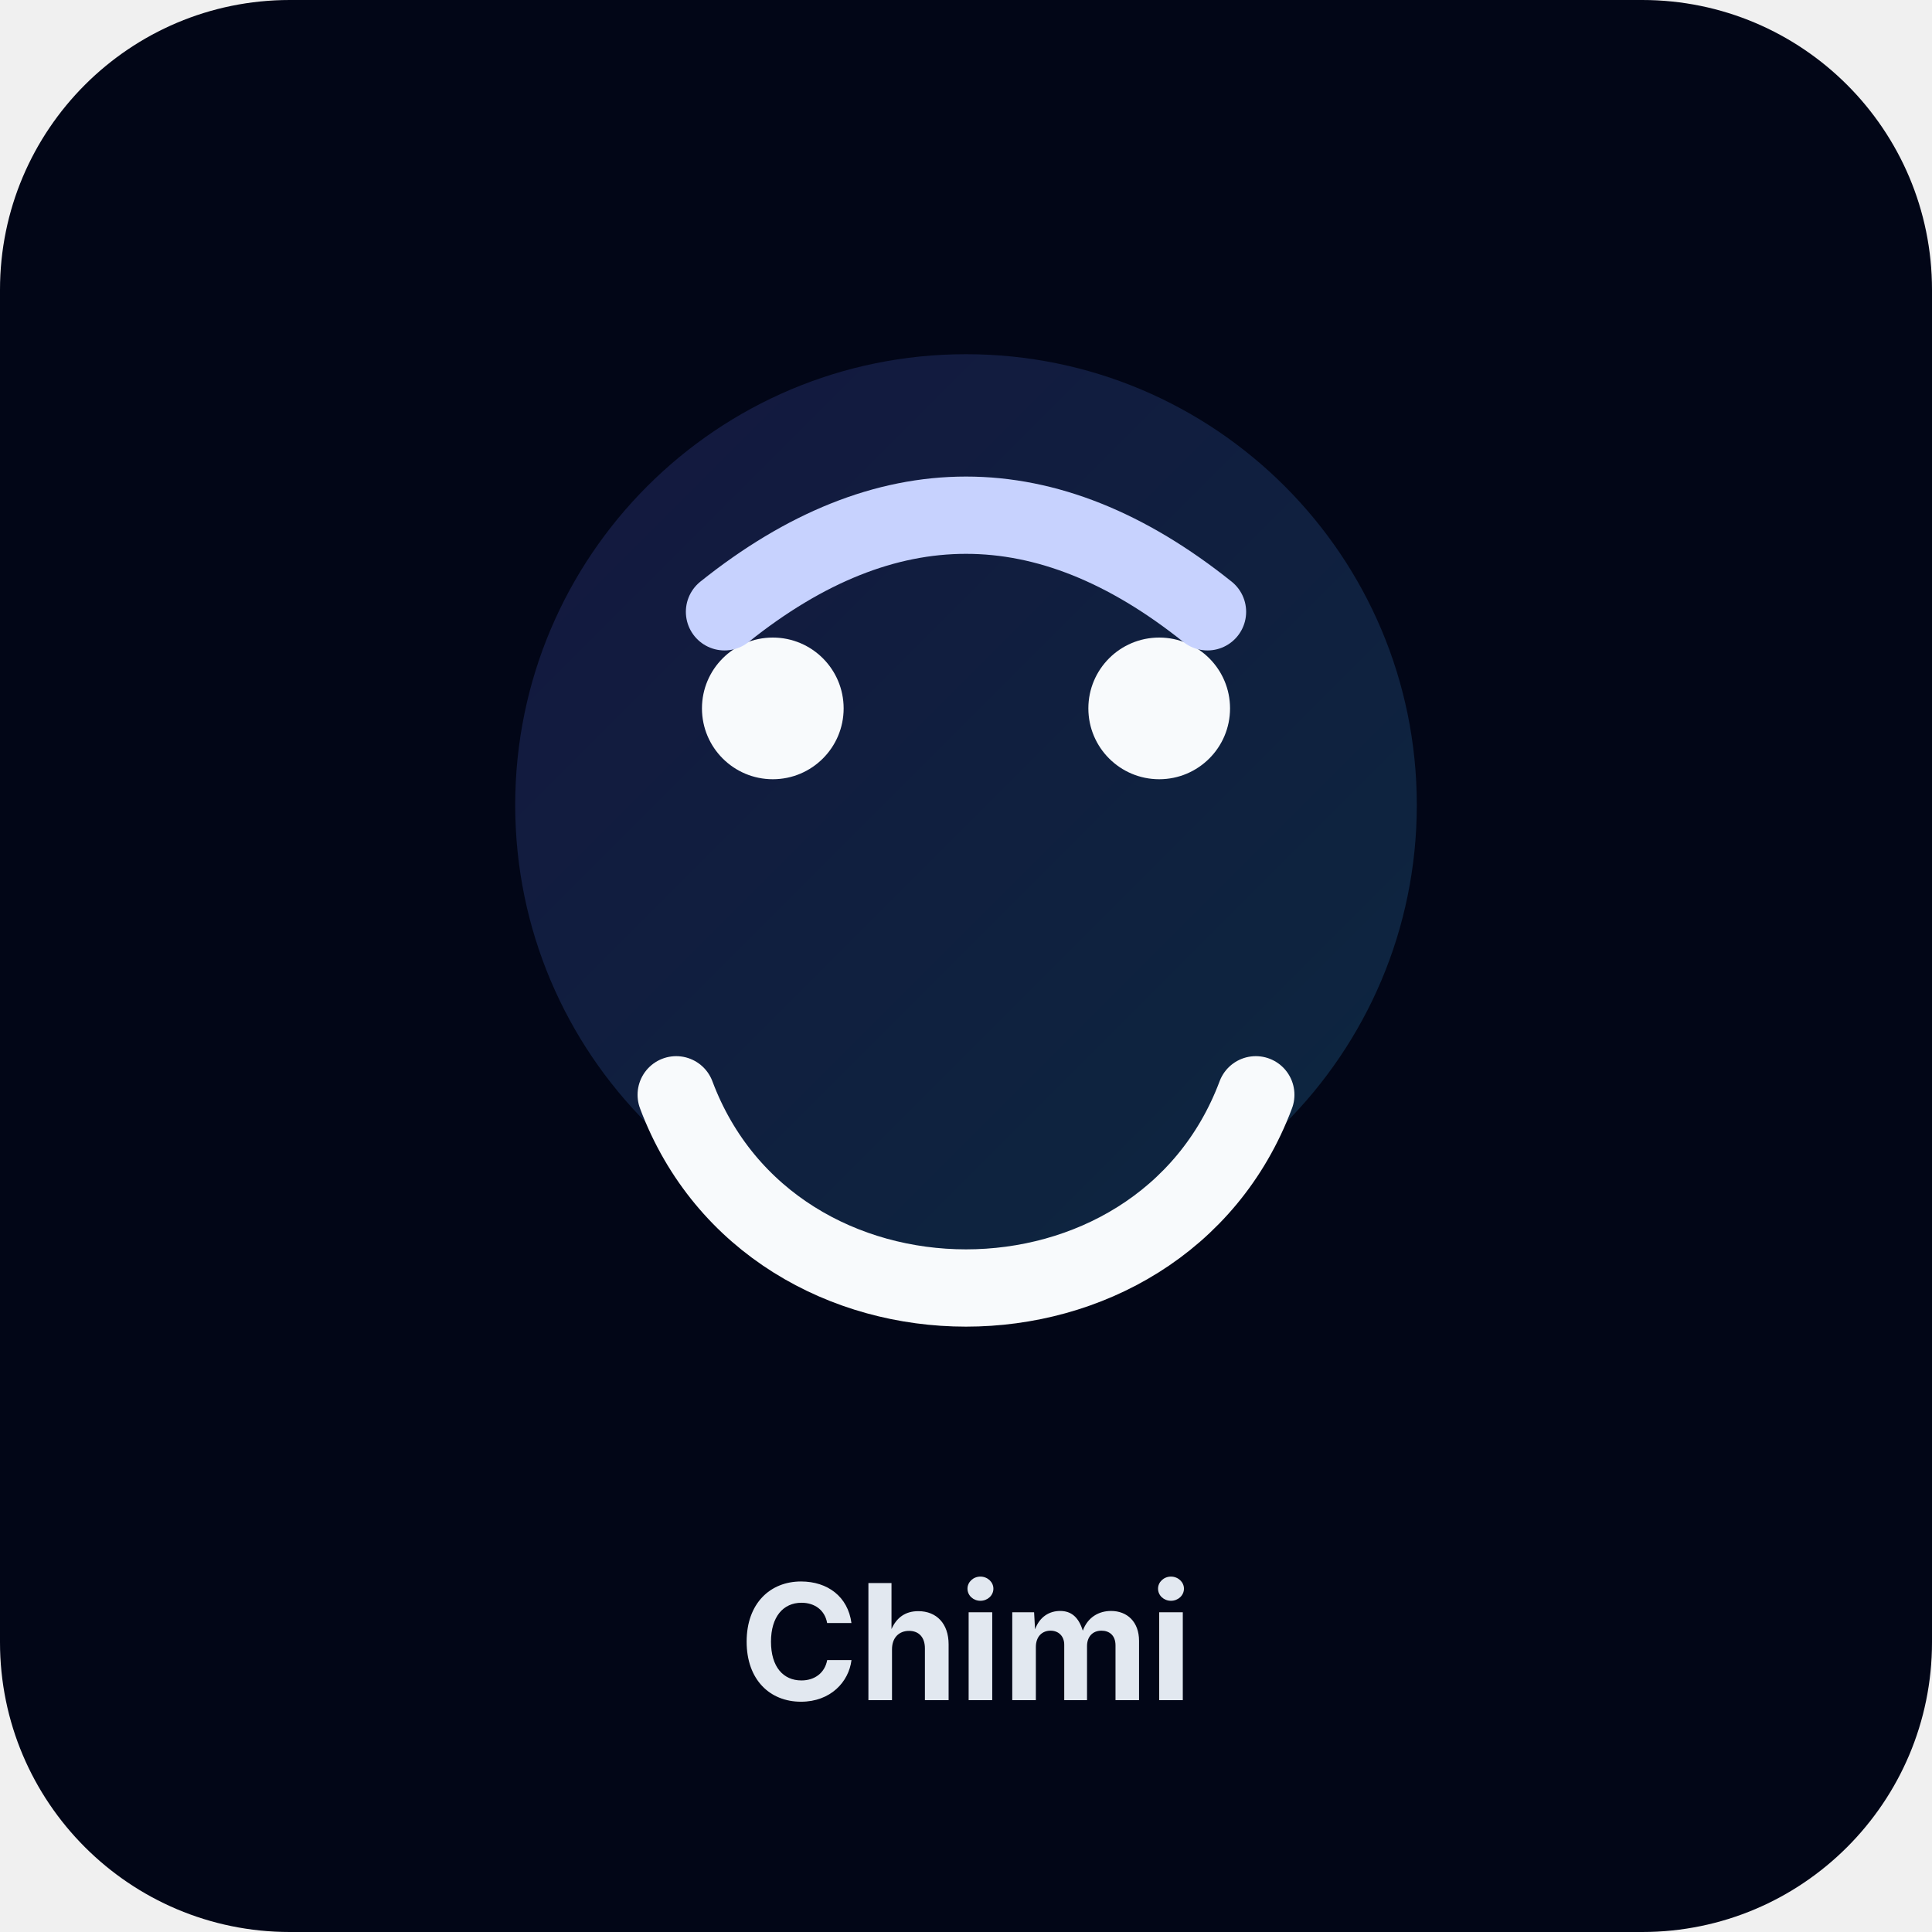
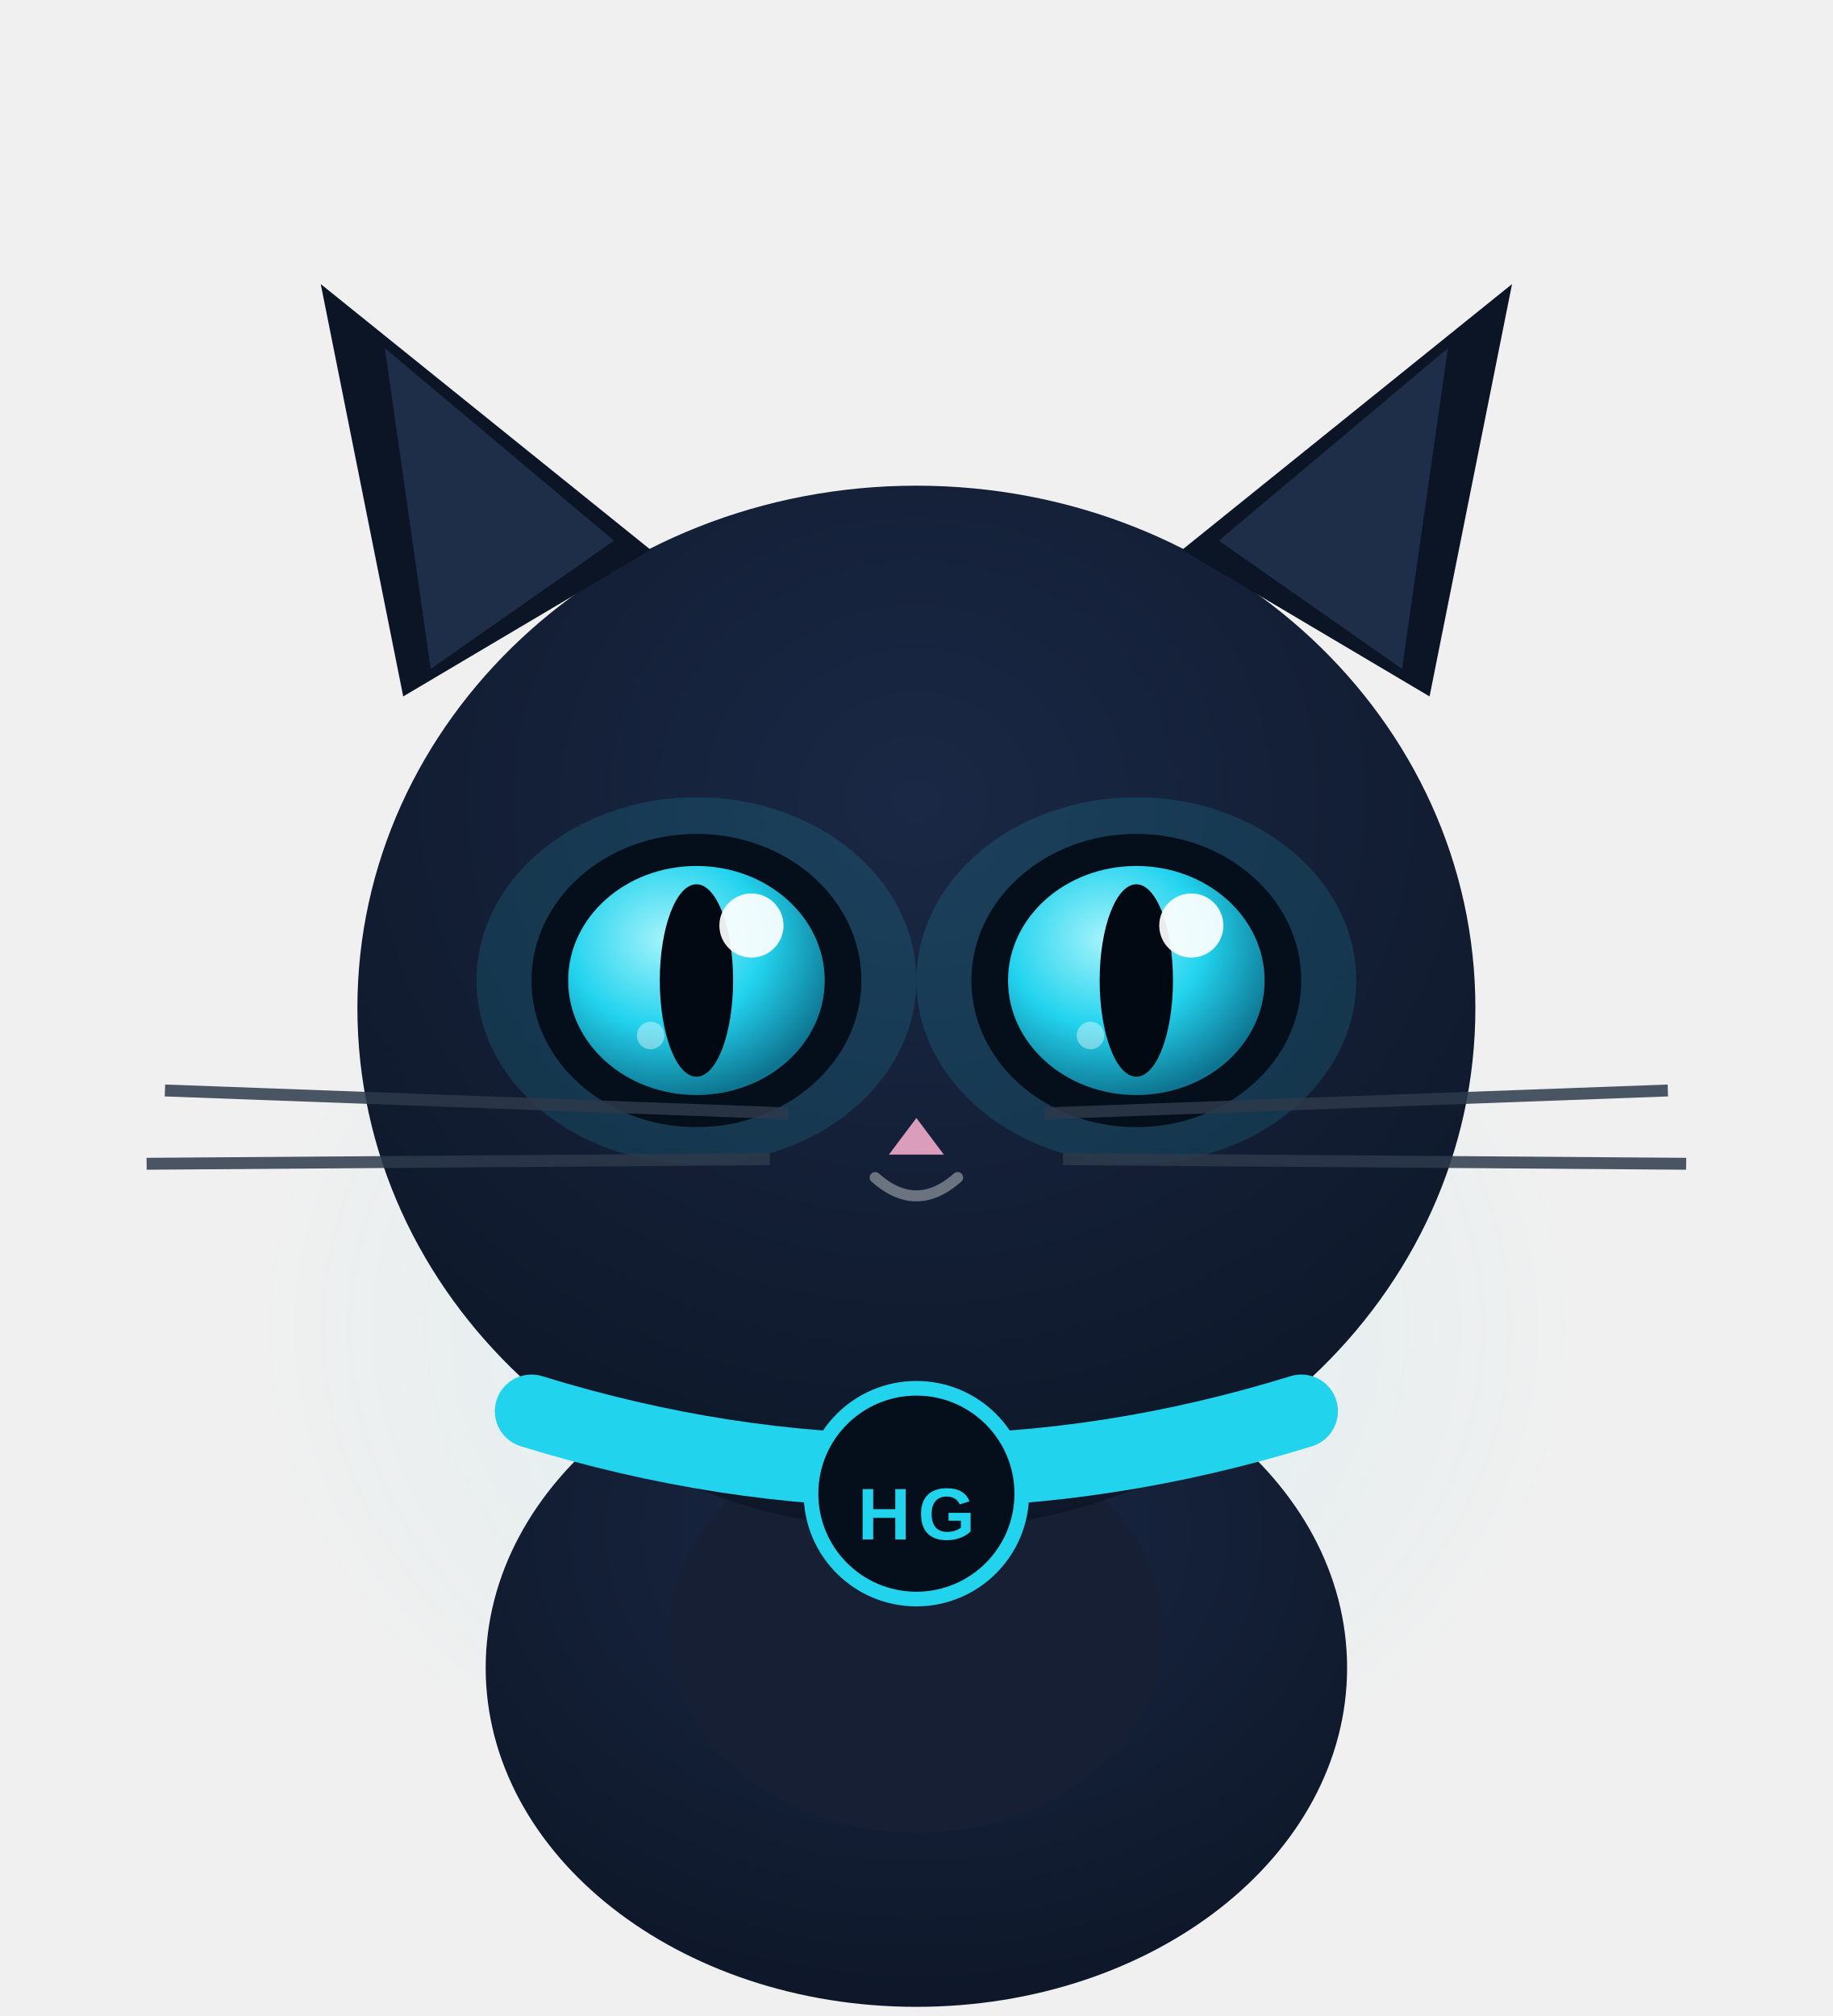
- <svg xmlns="http://www.w3.org/2000/svg" viewBox="0 0 600 600">
+ <svg xmlns="http://www.w3.org/2000/svg" viewBox="0 0 200 220" fill="none" role="img" aria-label="Chimi — Asistente digital de Health Growth">
  <defs>
-     <linearGradient id="g" x1="0" y1="0" x2="1" y2="1">
-       <stop offset="0%" stop-color="#6366f1" />
-       <stop offset="100%" stop-color="#38bdf8" />
-     </linearGradient>
+     <radialGradient id="chimEyeL" cx="38%" cy="32%" r="70%">
+       <stop offset="0%" stop-color="#a5f3fc" />
+       <stop offset="55%" stop-color="#22d3ee" />
+       <stop offset="100%" stop-color="#0e7490" />
+     </radialGradient>
+     <radialGradient id="chimEyeR" cx="38%" cy="32%" r="70%">
+       <stop offset="0%" stop-color="#a5f3fc" />
+       <stop offset="55%" stop-color="#22d3ee" />
+       <stop offset="100%" stop-color="#0e7490" />
+     </radialGradient>
+     <radialGradient id="chimBody" cx="50%" cy="30%" r="80%">
+       <stop offset="0%" stop-color="#1a2845" />
+       <stop offset="100%" stop-color="#0c1525" />
+     </radialGradient>
+     <radialGradient id="chimAmbient" cx="50%" cy="50%" r="50%">
+       <stop offset="0%" stop-color="#22d3ee" stop-opacity="0.10" />
+       <stop offset="100%" stop-color="#22d3ee" stop-opacity="0" />
+     </radialGradient>
  </defs>
-   <rect width="600" height="600" rx="90" fill="#020617" />
-   <circle cx="300" cy="250" r="140" fill="url(#g)" opacity="0.18" />
-   <path d="M210 340 C240 420 360 420 390 340" fill="none" stroke="#f8fafc" stroke-width="24" stroke-linecap="round" />
-   <circle cx="240" cy="220" r="22" fill="#f8fafc" />
-   <circle cx="360" cy="220" r="22" fill="#f8fafc" />
-   <path d="M225 190 Q300 130 375 190" stroke="#c7d2fe" stroke-width="24" fill="none" stroke-linecap="round" />
-   <text x="50%" y="88%" text-anchor="middle" fill="#e2e8f0" font-size="50" font-family="Inter, system-ui, sans-serif" font-weight="700">Chimi</text>
+   <ellipse cx="100" cy="145" rx="72" ry="58" fill="url(#chimAmbient)" />
+   <ellipse cx="100" cy="182" rx="47" ry="37" fill="url(#chimBody)" />
+   <ellipse cx="100" cy="178" rx="27" ry="22" fill="#161f33" />
+   <ellipse cx="100" cy="110" rx="61" ry="57" fill="url(#chimBody)" />
+   <polygon points="44,76 35,31 71,60" fill="#0c1525" />
+   <polygon points="47,73 42,38 67,59" fill="#1e2e48" />
+   <polygon points="156,76 165,31 129,60" fill="#0c1525" />
+   <polygon points="153,73 158,38 133,59" fill="#1e2e48" />
+   <ellipse cx="76" cy="107" rx="24" ry="20" fill="#22d3ee" opacity="0.14" />
+   <ellipse cx="124" cy="107" rx="24" ry="20" fill="#22d3ee" opacity="0.14" />
+   <ellipse cx="76" cy="107" rx="18" ry="16" fill="#050e1b" />
+   <ellipse cx="124" cy="107" rx="18" ry="16" fill="#050e1b" />
+   <ellipse cx="76" cy="107" rx="14" ry="12.5" fill="url(#chimEyeL)" />
+   <ellipse cx="124" cy="107" rx="14" ry="12.5" fill="url(#chimEyeR)" />
+   <ellipse cx="76" cy="107" rx="4" ry="10.5" fill="#030912" />
+   <ellipse cx="124" cy="107" rx="4" ry="10.5" fill="#030912" />
+   <circle cx="82" cy="101" r="3.5" fill="white" opacity="0.92" />
+   <circle cx="130" cy="101" r="3.5" fill="white" opacity="0.92" />
+   <circle cx="71" cy="113" r="1.5" fill="white" opacity="0.40" />
+   <circle cx="119" cy="113" r="1.5" fill="white" opacity="0.40" />
+   <path d="M97 126 L100 122 L103 126 Z" fill="#f0abcb" opacity="0.90" />
+   <path d="M95.5 128.5 Q100 132.5 104.5 128.5" stroke="#6b7280" stroke-width="1.2" fill="none" stroke-linecap="round" />
+   <line x1="18" y1="119" x2="86" y2="121.5" stroke="#2d3a4a" stroke-width="1.3" opacity="0.85" />
+   <line x1="16" y1="127" x2="84" y2="126.5" stroke="#2d3a4a" stroke-width="1.3" opacity="0.85" />
+   <line x1="114" y1="121.5" x2="182" y2="119" stroke="#2d3a4a" stroke-width="1.3" opacity="0.85" />
+   <line x1="116" y1="126.5" x2="184" y2="127" stroke="#2d3a4a" stroke-width="1.3" opacity="0.85" />
+   <path d="M58 154 Q100 167 142 154" stroke="#22d3ee" stroke-width="8" stroke-linecap="round" fill="none" />
+   <circle cx="100" cy="163" r="11.5" fill="#050e1b" stroke="#22d3ee" stroke-width="1.6" />
+   <text x="100" y="168" text-anchor="middle" font-family="'Arial Narrow','Arial Black','Arial',sans-serif" font-size="8" font-weight="900" fill="#22d3ee" letter-spacing="0.8">HG</text>
</svg>
